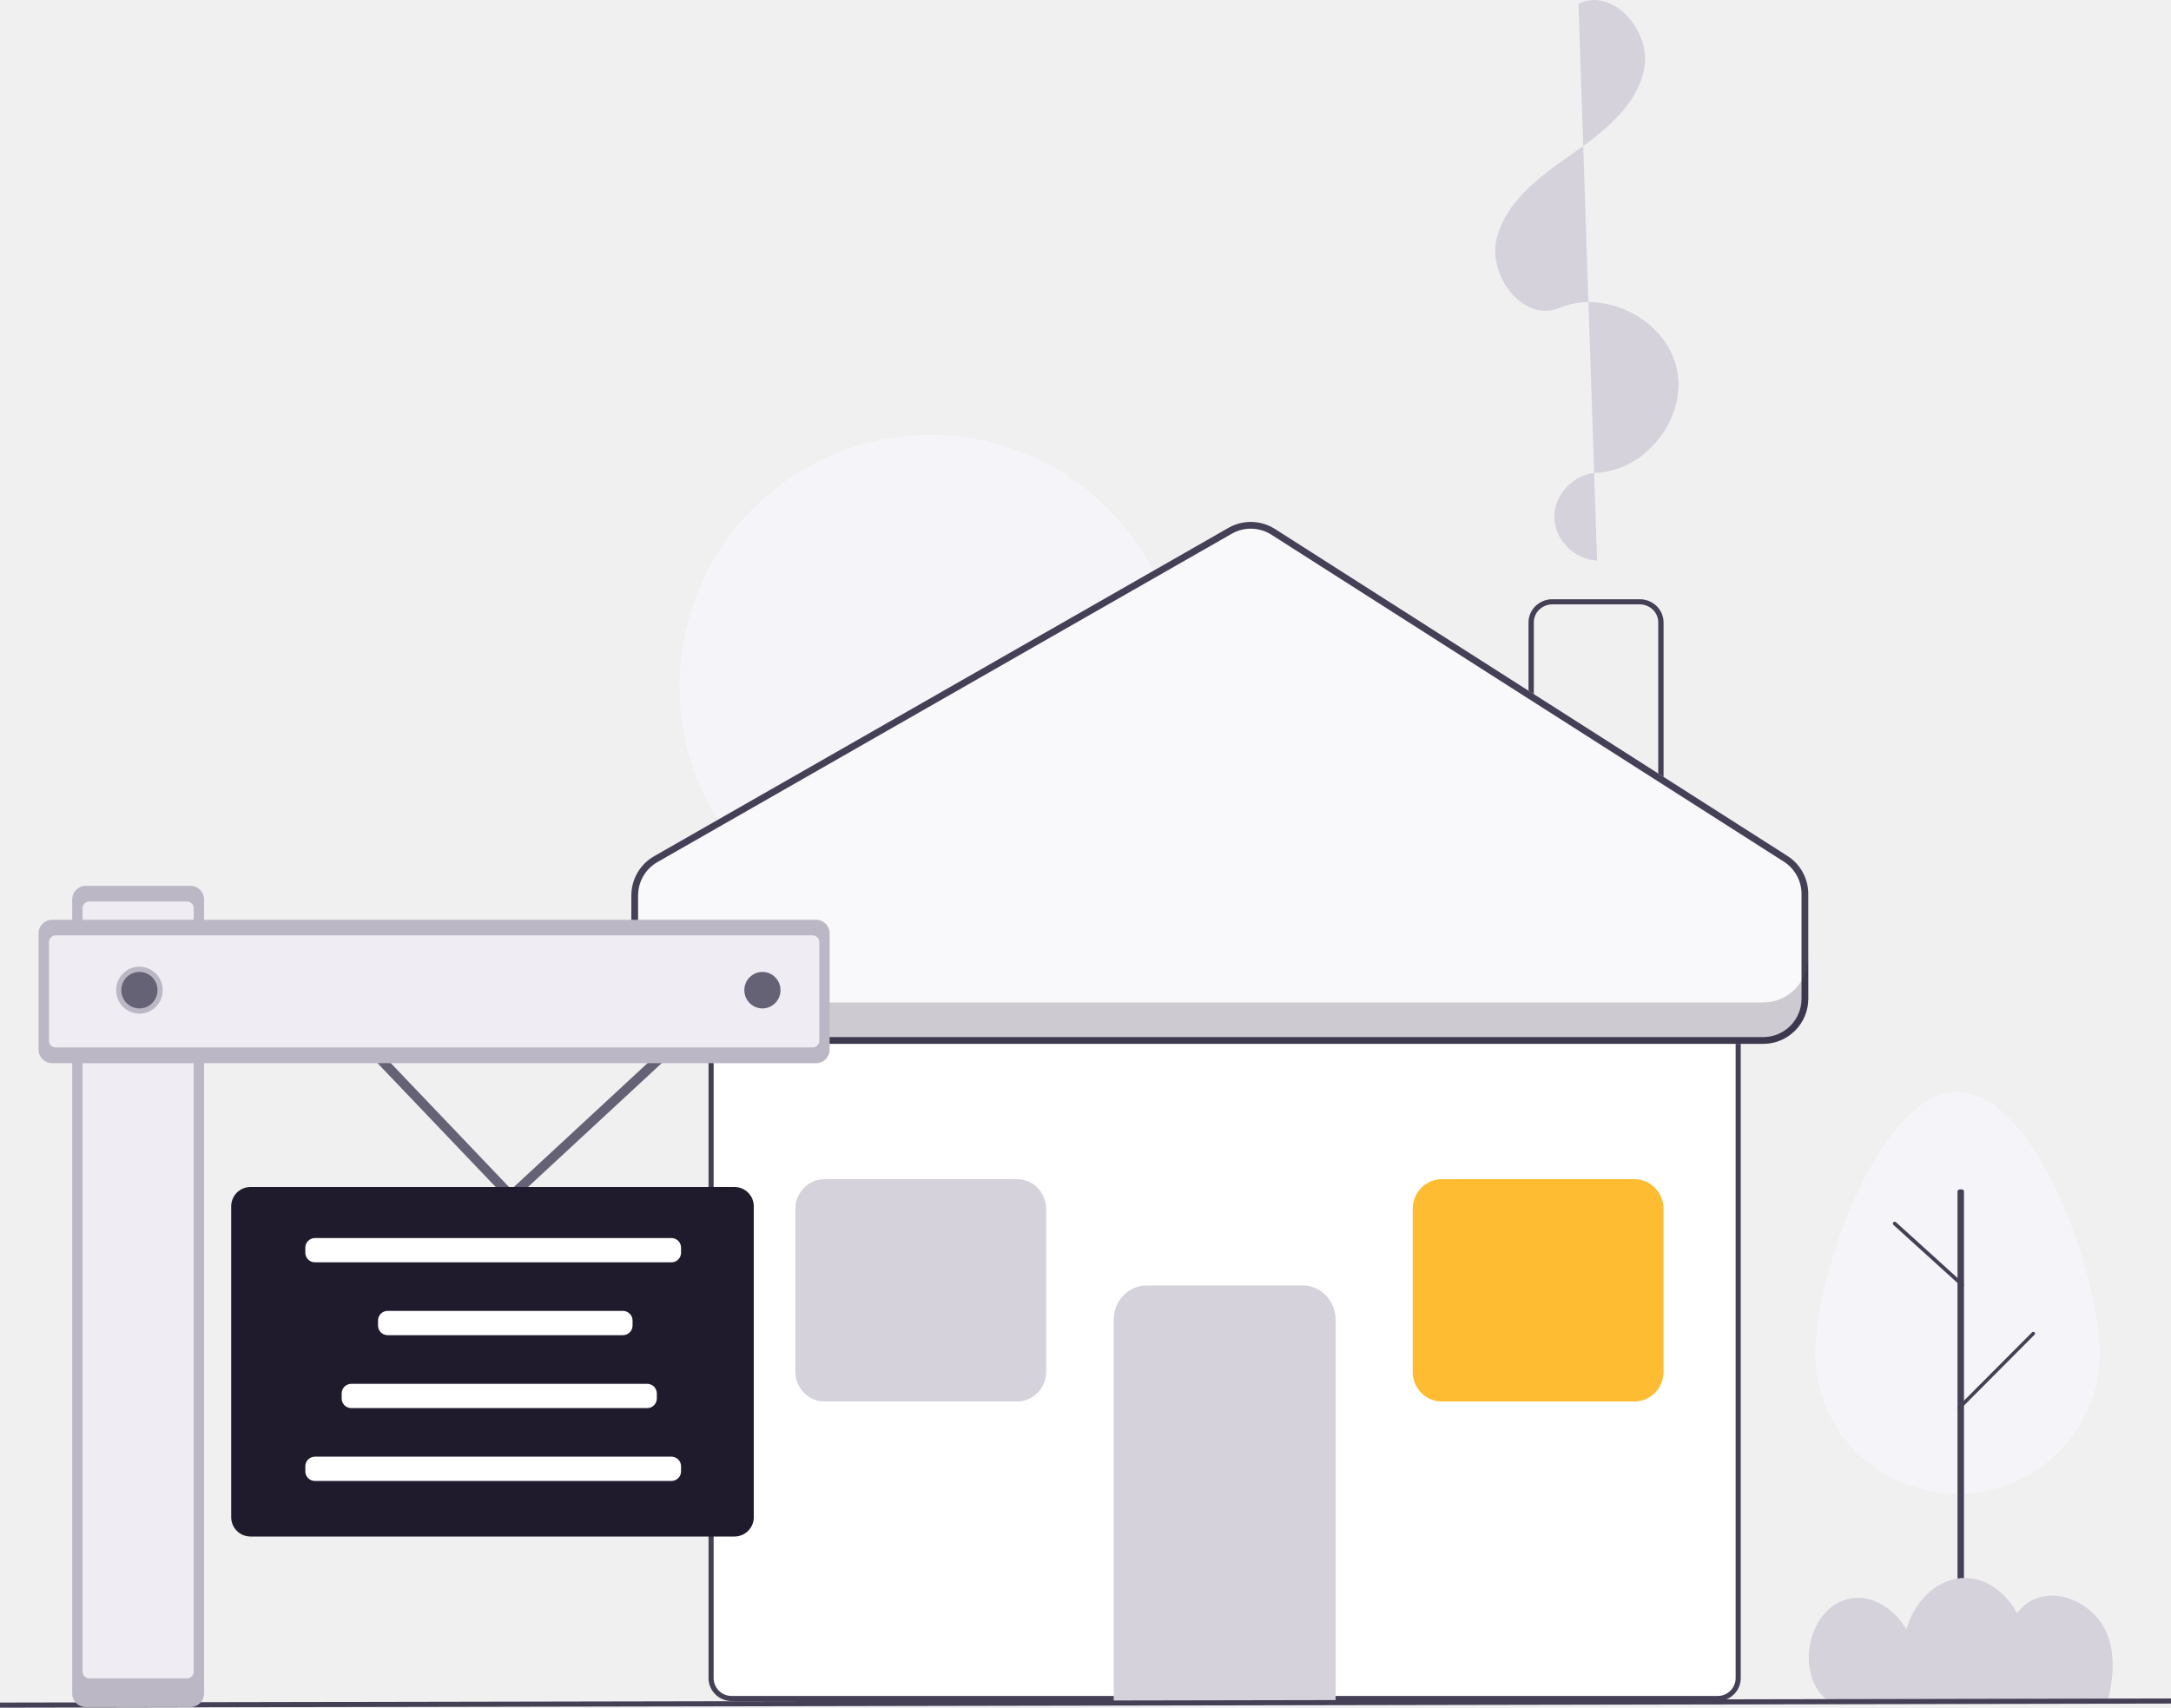
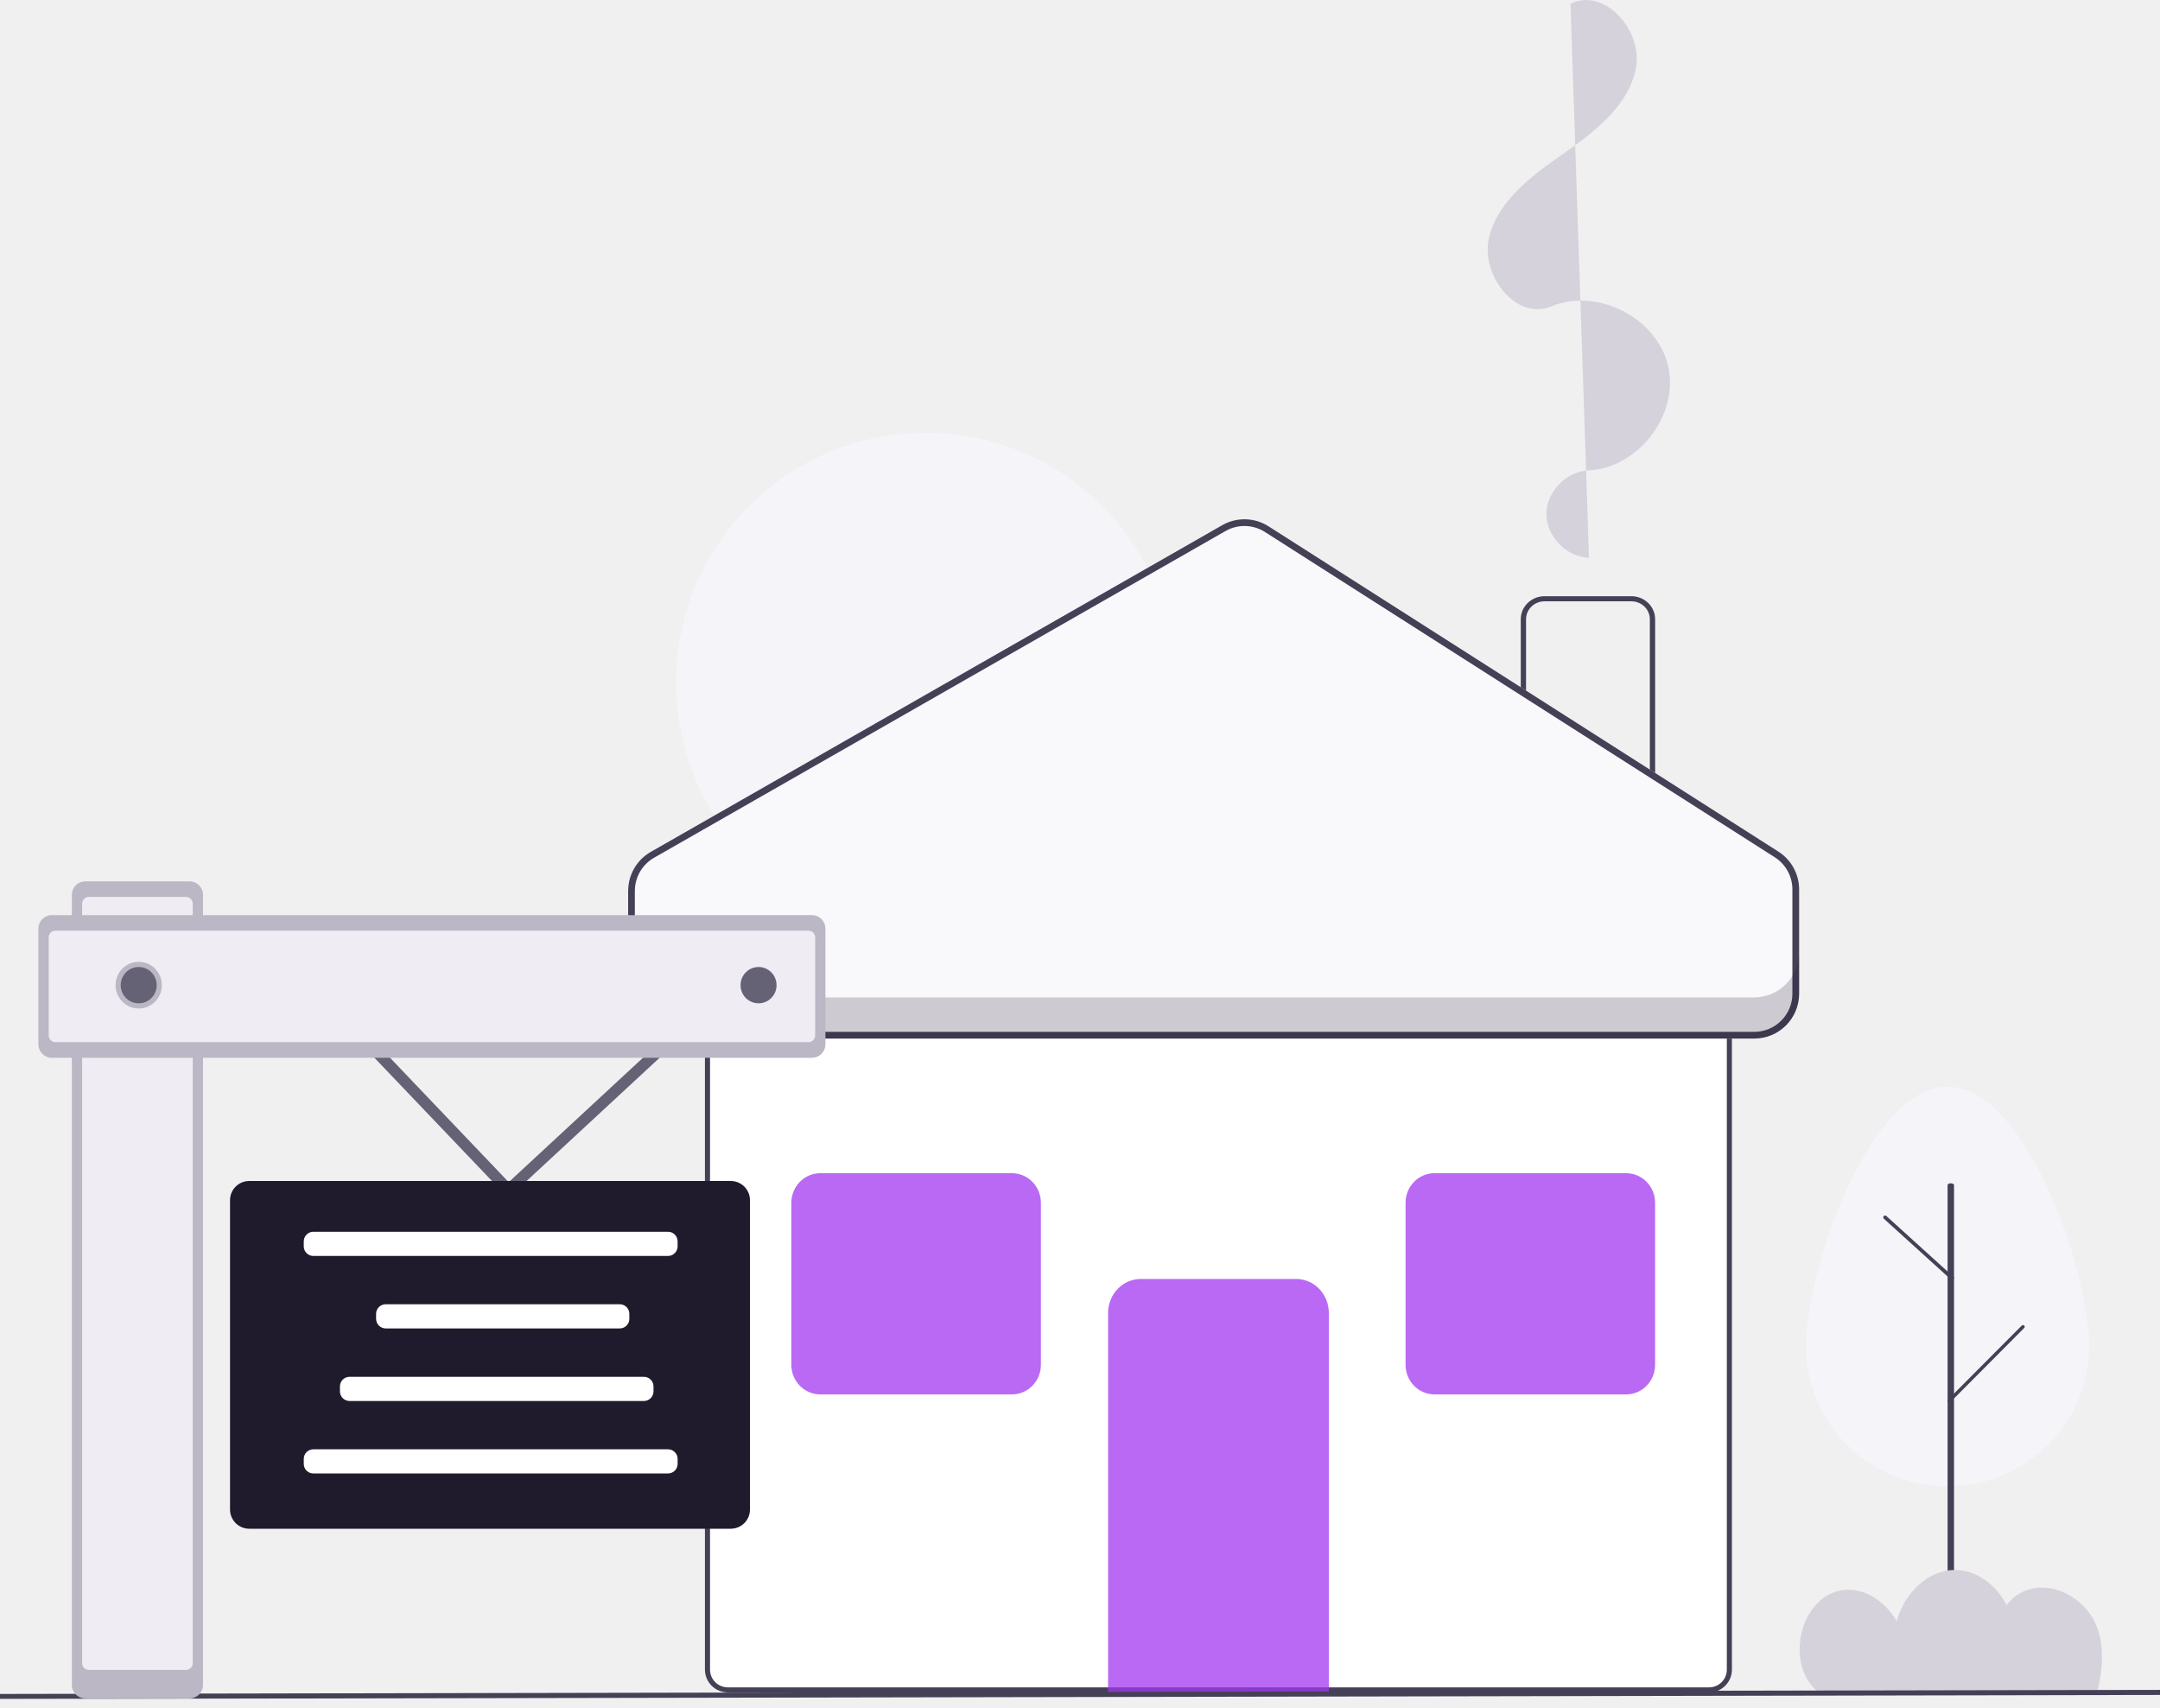
- <svg xmlns="http://www.w3.org/2000/svg" fill="none" viewBox="0 0 225 177">
-   <path d="M188.13 140.29c0-8.031 6.6-27.087 14.741-27.087s14.742 19.056 14.742 27.087c0 3.856-1.553 7.554-4.318 10.281s-6.514 4.259-10.424 4.259-7.659-1.532-10.423-4.259-4.318-6.425-4.318-10.281z" fill="#f5f4f8" />
-   <g fill="#454056">
-     <path d="M203.21 175.64c-.089 0-.174-.019-.237-.052s-.098-.077-.098-.124v-52.018c0-.047.035-.091.098-.124s.148-.051.237-.051.174.018.237.051.098.077.098.124v52.018c0 .047-.035.091-.098.124s-.148.052-.237.052z" />
-     <path d="M203.05 146.1c-.036 0-.071-.01-.101-.029s-.053-.046-.067-.077-.018-.067-.012-.1.023-.065.048-.09l7.675-7.707c.033-.033.079-.053.128-.054s.095.016.13.048.056.076.057.123a.17.17 0 0 1-.051.125l-7.675 7.707c-.017.017-.037.03-.06.04s-.047.014-.072.014zm.3-12.76c-.048 0-.094-.018-.13-.05l-6.986-6.332c-.037-.035-.06-.082-.062-.133a.19.19 0 0 1 .05-.137c.034-.037.083-.06.134-.062s.101.016.138.05l6.986 6.332a.19.19 0 0 1 .058.098c.008.037.006.076-.008.112s-.039.067-.071.089a.2.2 0 0 1-.109.033z" />
+ <svg xmlns="http://www.w3.org/2000/svg" width="191" height="151" viewBox="0 0 191 151" fill="none">
+   <g clip-path="url(#clip0_3_307)">
+     <mask id="mask0_3_307" style="mask-type:luminance" maskUnits="userSpaceOnUse" x="0" y="0" width="191" height="151">
+       <path d="M191 0H0V150.253H191V0Z" fill="white" />
+     </mask>
+     <g mask="url(#mask0_3_307)">
+       <path d="M159.701 119.091C159.701 112.273 165.304 96.097 172.215 96.097C179.126 96.097 184.729 112.273 184.729 119.091C184.729 122.364 183.411 125.503 181.064 127.818C178.717 130.133 175.534 131.433 172.215 131.433C168.896 131.433 165.713 130.133 163.367 127.818C161.021 125.503 159.701 122.364 159.701 119.091Z" fill="#F5F4F8" />
+       <path d="M172.503 149.099C172.427 149.099 172.355 149.083 172.302 149.055C172.248 149.027 172.218 148.989 172.218 148.949V104.792C172.218 104.752 172.248 104.715 172.302 104.687C172.355 104.659 172.427 104.643 172.503 104.643C172.578 104.643 172.65 104.659 172.704 104.687C172.757 104.715 172.787 104.752 172.787 104.792V148.949C172.787 148.989 172.757 149.027 172.704 149.055C172.65 149.083 172.578 149.099 172.503 149.099Z" fill="#454056" />
+       <path d="M172.367 124.023C172.336 124.023 172.307 124.014 172.281 123.998C172.256 123.982 172.236 123.959 172.224 123.933C172.212 123.906 172.209 123.876 172.214 123.848C172.219 123.82 172.234 123.793 172.255 123.771L178.77 117.229C178.798 117.201 178.837 117.184 178.879 117.183C178.92 117.182 178.959 117.197 178.989 117.224C179.019 117.251 179.037 117.288 179.037 117.328C179.038 117.348 179.034 117.368 179.027 117.386C179.019 117.404 179.008 117.421 178.994 117.434L172.479 123.977C172.465 123.991 172.448 124.002 172.428 124.011C172.408 124.019 172.388 124.023 172.367 124.023ZM172.622 113.191C172.581 113.191 172.542 113.176 172.511 113.148L166.581 107.773C166.549 107.744 166.53 107.704 166.528 107.66C166.527 107.639 166.531 107.618 166.538 107.598C166.545 107.578 166.556 107.56 166.571 107.544C166.6 107.513 166.641 107.493 166.684 107.491C166.728 107.49 166.77 107.505 166.802 107.534L172.732 112.909C172.756 112.931 172.774 112.96 172.781 112.992C172.788 113.024 172.786 113.057 172.774 113.087C172.762 113.118 172.741 113.144 172.714 113.163C172.687 113.181 172.654 113.191 172.622 113.191Z" fill="#454056" />
+       <path d="M160.746 149.6L160.834 149.667H185.451C185.933 147.616 186.104 145.562 185.383 143.78C184.357 141.239 181.318 139.652 178.902 140.744C178.33 141.01 177.832 141.423 177.454 141.947C176.51 140.174 174.817 138.837 172.863 138.838C170.414 138.84 168.378 140.941 167.714 143.369C166.644 141.473 164.531 140.149 162.465 140.719C159.01 141.672 157.92 147.308 160.746 149.6Z" fill="#D5D2DC" />
+       <path d="M81.853 82.488C94.04 82.488 103.92 72.589 103.92 60.378C103.92 48.167 94.04 38.268 81.853 38.268C69.667 38.268 59.787 48.167 59.787 60.378C59.787 72.589 69.667 82.488 81.853 82.488Z" fill="#F5F4F8" />
+       <path d="M140.508 49.323C138.523 49.261 136.756 47.461 136.742 45.488C136.729 43.514 138.468 41.69 140.452 41.599C144.869 41.398 148.485 36.686 147.513 32.398C146.541 28.109 141.242 25.395 137.165 27.097C134.038 28.403 130.878 24.289 131.67 21.011C132.462 17.732 135.462 15.531 138.237 13.592C141.012 11.653 143.981 9.378 144.651 6.072C145.32 2.767 141.892 -1.193 138.871 0.34" fill="#D5D2DC" />
+       <path d="M151.119 149.668H64.363C63.825 149.667 63.309 149.454 62.929 149.076C62.741 148.889 62.591 148.667 62.489 148.423C62.387 148.178 62.334 147.916 62.334 147.651V88.755C62.335 88.221 62.549 87.708 62.929 87.329C63.31 86.951 63.826 86.739 64.363 86.739H151.119C151.657 86.739 152.173 86.952 152.553 87.329C152.933 87.707 153.147 88.221 153.148 88.755V147.651C153.148 147.916 153.095 148.178 152.993 148.423C152.891 148.667 152.741 148.889 152.553 149.076C152.172 149.454 151.656 149.667 151.119 149.668Z" fill="white" />
+       <path d="M151.119 149.668H64.363C63.825 149.667 63.309 149.454 62.929 149.076C62.741 148.889 62.591 148.667 62.489 148.423C62.387 148.178 62.334 147.916 62.334 147.651V88.755C62.335 88.221 62.549 87.708 62.929 87.329C63.31 86.951 63.826 86.739 64.363 86.739H151.119C151.657 86.739 152.173 86.952 152.553 87.329C152.933 87.707 153.147 88.221 153.148 88.755V147.651C153.148 147.916 153.095 148.178 152.993 148.423C152.891 148.667 152.741 148.889 152.553 149.076C152.172 149.454 151.656 149.667 151.119 149.668ZM64.363 87.187C63.944 87.187 63.544 87.352 63.247 87.646C62.951 87.94 62.785 88.34 62.785 88.755V147.651C62.785 148.067 62.952 148.465 63.247 148.759C63.544 149.053 63.945 149.219 64.363 149.219H151.119C151.537 149.219 151.938 149.053 152.235 148.759C152.53 148.466 152.696 148.067 152.697 147.651V88.755C152.696 88.338 152.53 87.94 152.235 87.646C151.938 87.352 151.538 87.187 151.119 87.187H64.363Z" fill="#454056" />
+       <path d="M117.503 149.668H97.983V116.103C97.984 115.308 98.289 114.545 98.83 113.982C99.372 113.419 100.108 113.102 100.873 113.101H114.612C115.378 113.102 116.114 113.418 116.655 113.981C117.197 114.544 117.502 115.308 117.503 116.103V149.668ZM89.49 123.31H72.527C71.851 123.309 71.202 123.033 70.724 122.542C70.243 122.047 69.974 121.384 69.975 120.694V106.365C69.976 105.672 70.245 105.008 70.724 104.517C71.202 104.026 71.851 103.751 72.527 103.75H89.49C90.166 103.751 90.815 104.027 91.294 104.517C91.774 105.012 92.043 105.675 92.042 106.365V120.694C92.041 121.388 91.772 122.052 91.294 122.542C90.816 123.032 90.166 123.309 89.49 123.31Z" fill="#A237EE" fill-opacity="0.75" />
+       <path d="M143.802 123.31H126.839C126.503 123.308 126.17 123.24 125.86 123.108C125.55 122.976 125.27 122.784 125.036 122.542C124.555 122.047 124.287 121.384 124.288 120.694V106.365C124.288 105.672 124.557 105.008 125.036 104.517C125.515 104.026 126.163 103.751 126.839 103.75H143.802C144.478 103.751 145.127 104.027 145.606 104.517C146.084 105.007 146.354 105.672 146.354 106.365V120.694C146.355 121.384 146.086 122.047 145.606 122.542C145.127 123.033 144.478 123.309 143.802 123.31Z" fill="#A237EE" fill-opacity="0.75" />
+       <path d="M146.357 73.984H134.475V54.758C134.476 54.219 134.697 53.702 135.091 53.32C135.491 52.937 136.023 52.723 136.577 52.724H144.256C144.809 52.723 145.342 52.937 145.741 53.32C146.135 53.702 146.356 54.219 146.357 54.758V73.984ZM134.942 73.532H145.89V54.758C145.889 54.549 145.846 54.343 145.764 54.15C145.681 53.958 145.561 53.785 145.41 53.64C145.105 53.343 144.689 53.176 144.256 53.175H136.577C136.146 53.175 135.732 53.341 135.422 53.64C135.271 53.785 135.151 53.958 135.068 54.15C134.986 54.343 134.943 54.549 134.942 54.758V73.532Z" fill="#454056" />
+       <path d="M55.543 87.877V78.779C55.543 78.08 55.727 77.393 56.078 76.789C56.428 76.184 56.933 75.683 57.539 75.336L108.072 46.444C108.699 46.085 109.412 45.904 110.135 45.922C110.857 45.94 111.561 46.154 112.17 46.543L157.252 75.309C157.814 75.667 158.277 76.162 158.597 76.746C158.917 77.329 159.085 77.985 159.085 78.652V87.878C159.085 88.929 158.667 89.938 157.924 90.681C157.181 91.424 156.173 91.842 155.122 91.842H59.503C58.452 91.842 57.444 91.424 56.701 90.681C55.957 89.938 55.539 88.929 55.539 87.878L55.543 87.877Z" fill="#F9F8FA" />
+       <path fill-rule="evenodd" clip-rule="evenodd" d="M56.137 78.779V87.878C56.137 88.772 56.492 89.629 57.123 90.261C57.755 90.893 58.612 91.248 59.505 91.248H155.124C156.017 91.248 156.875 90.893 157.506 90.261C158.138 89.629 158.493 88.772 158.494 87.878V78.652C158.494 78.086 158.351 77.528 158.078 77.032C157.806 76.535 157.413 76.115 156.936 75.81L111.852 47.044C111.335 46.713 110.737 46.531 110.123 46.516C109.508 46.5 108.902 46.654 108.369 46.959L57.837 75.853C57.322 76.147 56.893 76.573 56.595 77.087C56.297 77.601 56.139 78.184 56.14 78.779L56.137 78.779ZM55.543 78.779V87.878C55.543 88.929 55.961 89.938 56.704 90.681C57.448 91.424 58.455 91.842 59.506 91.842H155.125C156.176 91.842 157.185 91.424 157.927 90.681C158.671 89.938 159.088 88.929 159.089 87.878V78.652C159.089 77.986 158.92 77.33 158.6 76.746C158.28 76.161 157.818 75.667 157.256 75.309L112.173 46.543C111.564 46.154 110.86 45.94 110.138 45.922C109.416 45.904 108.702 46.085 108.075 46.444L57.543 75.336C56.936 75.683 56.432 76.184 56.081 76.789C55.731 77.393 55.546 78.08 55.546 78.779L55.543 78.779Z" fill="#454056" />
+       <path opacity="0.2" d="M155.126 88.2H59.507C58.986 88.199 58.469 88.095 57.988 87.893C57.507 87.692 57.071 87.396 56.705 87.025C55.961 86.273 55.544 85.252 55.544 84.189V87.83C55.544 88.895 55.961 89.914 56.705 90.667C57.071 91.039 57.507 91.334 57.988 91.536C58.469 91.737 58.986 91.842 59.507 91.842H155.126C155.648 91.842 156.164 91.737 156.645 91.536C157.126 91.334 157.562 91.039 157.928 90.667C158.672 89.914 159.089 88.895 159.089 87.83V84.189C159.089 85.252 158.672 86.273 157.928 87.025C157.562 87.396 157.126 87.692 156.645 87.893C156.164 88.095 155.648 88.199 155.126 88.2Z" fill="#1F1B2D" />
+       <path d="M191 149.438L0 149.8L0.001 150.25L191.001 149.888L191 149.438Z" fill="#454056" />
+       <path d="M27.675 87.121L44.961 105.242L64.52 87.121" stroke="#666276" stroke-miterlimit="10" />
+       <path d="M16.762 77.942H7.543C6.886 77.942 6.354 78.475 6.354 79.133V149.005C6.354 149.663 6.886 150.197 7.543 150.197H16.762C17.419 150.197 17.951 149.663 17.951 149.005V79.133C17.951 78.475 17.419 77.942 16.762 77.942Z" fill="#BBB7C5" />
+       <path d="M16.446 79.317H7.857C7.779 79.317 7.702 79.332 7.629 79.362C7.557 79.392 7.491 79.436 7.436 79.491C7.381 79.546 7.337 79.612 7.307 79.685C7.277 79.757 7.262 79.834 7.262 79.913V147.076C7.262 147.154 7.277 147.232 7.307 147.304C7.337 147.376 7.381 147.442 7.436 147.498C7.491 147.553 7.557 147.597 7.629 147.627C7.702 147.657 7.779 147.672 7.857 147.672H16.446C16.525 147.672 16.602 147.657 16.674 147.627C16.747 147.597 16.812 147.553 16.868 147.498C16.923 147.442 16.967 147.376 16.997 147.304C17.026 147.232 17.042 147.154 17.041 147.076V79.913C17.042 79.834 17.026 79.757 16.997 79.685C16.967 79.612 16.923 79.546 16.868 79.491C16.812 79.436 16.747 79.392 16.674 79.362C16.602 79.332 16.525 79.317 16.446 79.317Z" fill="#EFECF3" />
+       <path d="M71.8 80.927H4.585C3.928 80.927 3.396 81.461 3.396 82.119V92.352C3.396 93.009 3.928 93.543 4.585 93.543H71.8C72.457 93.543 72.989 93.009 72.989 92.352V82.119C72.989 81.461 72.457 80.927 71.8 80.927Z" fill="#BBB7C5" />
+       <path d="M4.307 82.894V91.564C4.307 91.643 4.322 91.72 4.352 91.793C4.382 91.865 4.426 91.931 4.481 91.986C4.536 92.041 4.602 92.085 4.674 92.115C4.747 92.145 4.824 92.161 4.902 92.16H71.487C71.566 92.161 71.643 92.145 71.716 92.115C71.788 92.085 71.853 92.041 71.909 91.986C71.964 91.931 72.008 91.865 72.038 91.793C72.067 91.72 72.083 91.643 72.083 91.564V82.894C72.083 82.816 72.067 82.738 72.038 82.666C72.008 82.594 71.964 82.528 71.909 82.472C71.853 82.417 71.788 82.373 71.716 82.343C71.643 82.313 71.566 82.298 71.487 82.298H4.902C4.824 82.298 4.747 82.313 4.674 82.343C4.602 82.373 4.536 82.417 4.481 82.472C4.426 82.528 4.382 82.594 4.352 82.666C4.322 82.738 4.307 82.816 4.307 82.894Z" fill="#EFECF3" />
+       <path d="M12.266 89.184C13.397 89.184 14.313 88.26 14.313 87.12C14.313 85.98 13.396 85.055 12.266 85.055C11.137 85.055 10.22 85.98 10.22 87.12C10.22 88.26 11.136 89.184 12.266 89.184Z" fill="#BBB7C5" />
+       <path d="M12.266 88.726C13.145 88.726 13.857 88.007 13.857 87.121C13.857 86.234 13.145 85.514 12.266 85.514C11.386 85.514 10.674 86.234 10.674 87.121C10.674 88.008 11.386 88.726 12.266 88.726ZM67.076 88.726C67.955 88.726 68.668 88.007 68.668 87.121C68.668 86.234 67.954 85.514 67.076 85.514C66.197 85.514 65.484 86.234 65.484 87.121C65.484 88.008 66.197 88.726 67.076 88.726Z" fill="#666276" />
+       <path d="M64.619 104.439H22.038C21.588 104.439 21.156 104.618 20.837 104.936C20.519 105.254 20.34 105.686 20.34 106.137V133.492C20.34 133.942 20.519 134.374 20.837 134.693C21.156 135.011 21.588 135.19 22.038 135.19H64.619C65.069 135.19 65.501 135.011 65.82 134.693C66.138 134.374 66.317 133.942 66.317 133.492V106.137C66.317 105.686 66.138 105.254 65.82 104.936C65.501 104.618 65.069 104.439 64.619 104.439Z" fill="#1F1B2D" />
+       <path d="M59.07 108.929H27.709C27.483 108.929 27.267 109.019 27.108 109.178C26.949 109.337 26.86 109.553 26.86 109.778V110.218C26.86 110.443 26.949 110.659 27.108 110.818C27.267 110.977 27.483 111.067 27.709 111.067H59.07C59.295 111.067 59.511 110.977 59.67 110.818C59.829 110.659 59.919 110.443 59.919 110.218V109.778C59.919 109.553 59.829 109.337 59.67 109.178C59.511 109.019 59.295 108.929 59.07 108.929ZM54.803 115.339H34.105C33.88 115.339 33.664 115.428 33.505 115.587C33.346 115.746 33.256 115.962 33.256 116.187V116.627C33.256 116.852 33.346 117.068 33.505 117.227C33.664 117.387 33.88 117.476 34.105 117.476H54.803C55.028 117.476 55.244 117.387 55.403 117.227C55.562 117.068 55.651 116.852 55.651 116.627V116.187C55.651 115.962 55.562 115.746 55.403 115.587C55.244 115.428 55.028 115.339 54.803 115.339ZM56.938 121.756H30.908C30.683 121.756 30.467 121.846 30.308 122.005C30.149 122.164 30.059 122.38 30.059 122.605V123.044C30.059 123.269 30.149 123.485 30.308 123.644C30.467 123.803 30.683 123.893 30.908 123.893H56.938C57.163 123.893 57.379 123.803 57.538 123.644C57.697 123.485 57.786 123.269 57.786 123.044V122.605C57.786 122.38 57.697 122.164 57.538 122.005C57.379 121.846 57.163 121.756 56.938 121.756ZM59.07 128.165H27.709C27.483 128.165 27.267 128.255 27.108 128.414C26.949 128.573 26.86 128.789 26.86 129.014V129.454C26.86 129.679 26.949 129.895 27.108 130.054C27.267 130.213 27.483 130.303 27.709 130.303H59.07C59.295 130.303 59.511 130.213 59.67 130.054C59.829 129.895 59.919 129.679 59.919 129.454V129.014C59.919 128.789 59.829 128.573 59.67 128.414C59.511 128.255 59.295 128.165 59.07 128.165Z" fill="white" />
+     </g>
  </g>
-   <path d="M189.36 176.23l.104.079h28.999c.568-2.416.769-4.835-.08-6.935-1.209-2.993-4.788-4.862-7.634-3.576-.674.313-1.261.8-1.706 1.417-1.112-2.089-3.107-3.664-5.409-3.662-2.885.002-5.283 2.477-6.065 5.337-1.261-2.233-3.75-3.793-6.183-3.122-4.07 1.123-5.355 7.762-2.026 10.462z" fill="#d5d2dc" />
-   <path d="M96.424 97.172c14.356 0 25.995-11.661 25.995-26.046S110.78 45.08 96.424 45.08 70.43 56.741 70.43 71.126s11.638 26.046 25.994 26.046z" fill="#f5f4f8" />
-   <path d="M165.52 58.103c-2.338-.073-4.42-2.193-4.436-4.518s2.033-4.474 4.37-4.581c5.203-.237 9.463-5.787 8.318-10.839s-7.388-8.249-12.19-6.244c-3.684 1.538-7.406-3.308-6.473-7.17s4.467-6.455 7.736-8.739 6.766-4.965 7.555-8.859-3.25-8.558-6.809-6.753" fill="#d5d2dc" />
-   <path d="M178.02 176.31H75.82c-.634-.001-1.241-.252-1.689-.697a2.37 2.37 0 0 1-.701-1.679v-69.38c.001-.629.253-1.233.701-1.679a2.4 2.4 0 0 1 1.689-.696h102.2c.634 0 1.241.251 1.689.696s.7 1.05.701 1.679v69.38a2.37 2.37 0 0 1-.701 1.679 2.4 2.4 0 0 1-1.689.697z" fill="#fff" />
-   <path d="M178.02 176.31H75.82c-.634-.001-1.241-.252-1.689-.697a2.37 2.37 0 0 1-.701-1.679v-69.38c.001-.629.253-1.233.701-1.679a2.4 2.4 0 0 1 1.689-.696h102.2c.634 0 1.241.251 1.689.696s.7 1.05.701 1.679v69.38a2.37 2.37 0 0 1-.701 1.679 2.4 2.4 0 0 1-1.689.697zm-102.2-73.603c-.493 0-.965.195-1.314.541s-.544.817-.545 1.306v69.38c.001.49.197.959.545 1.306a1.87 1.87 0 0 0 1.314.542h102.2a1.87 1.87 0 0 0 1.314-.542 1.85 1.85 0 0 0 .545-1.306v-69.38a1.85 1.85 0 0 0-.545-1.306c-.349-.346-.821-.541-1.314-.541H75.82z" fill="#454056" />
-   <path d="M138.42 176.31h-22.995v-39.539c.001-.937.36-1.836.998-2.499s1.505-1.037 2.407-1.038h16.184c.903.001 1.769.374 2.407 1.037s.998 1.563.999 2.5v39.539zm-33-31.05H85.438c-.797-.001-1.561-.326-2.125-.904a3.12 3.12 0 0 1-.882-2.177v-16.88c.001-.816.318-1.599.882-2.177s1.328-.902 2.125-.903h19.982c.797.001 1.561.326 2.125.903a3.12 3.12 0 0 1 .881 2.177v16.88c-.001.817-.318 1.6-.881 2.177s-1.328.903-2.125.904z" fill="#d5d2dc" />
-   <path d="M169.4 145.26h-19.982a2.97 2.97 0 0 1-2.124-.904 3.12 3.12 0 0 1-.882-2.177v-16.88c.001-.816.318-1.599.882-2.177s1.327-.902 2.124-.903H169.4c.797.001 1.561.326 2.125.903s.881 1.361.882 2.177v16.88a3.12 3.12 0 0 1-.882 2.177c-.564.578-1.328.903-2.125.904z" fill="#fdbc31" />
-   <path d="M172.41 87.154h-13.997V64.506c.001-.635.262-1.245.726-1.694a2.52 2.52 0 0 1 1.75-.703h9.046a2.52 2.52 0 0 1 1.749.703c.464.449.725 1.059.726 1.694v22.648zm-13.447-.533h12.897V64.506a1.84 1.84 0 0 0-.565-1.318c-.36-.349-.85-.546-1.36-.547h-9.046a1.96 1.96 0 0 0-1.361.547 1.84 1.84 0 0 0-.565 1.318v22.115z" fill="#454056" />
-   <path d="M65.43 103.52V92.802a4.67 4.67 0 0 1 2.352-4.055l59.528-34.036c.738-.422 1.579-.635 2.43-.614a4.67 4.67 0 0 1 2.397.731l53.108 33.887c.662.422 1.207 1.004 1.584 1.692s.575 1.46.575 2.246v10.868a4.67 4.67 0 0 1-1.368 3.302c-.875.876-2.063 1.368-3.301 1.368H70.095c-1.238 0-2.426-.492-3.301-1.368a4.67 4.67 0 0 1-1.368-3.302z" fill="#f9f8fa" />
-   <path d="M66.13 92.803v10.718a3.97 3.97 0 0 0 1.162 2.807c.744.745 1.754 1.163 2.806 1.163h112.64c1.052 0 2.062-.418 2.806-1.163a3.97 3.97 0 0 0 1.163-2.807V92.653a3.97 3.97 0 0 0-.489-1.909c-.321-.585-.784-1.08-1.346-1.439l-53.109-33.887a3.96 3.96 0 0 0-2.037-.622c-.724-.018-1.438.163-2.066.522L68.133 89.355a3.97 3.97 0 0 0-2 3.447zm-.7 0v10.718a4.67 4.67 0 0 0 1.368 3.302c.876.876 2.063 1.368 3.301 1.368h112.64c1.238 0 2.426-.492 3.301-1.368a4.67 4.67 0 0 0 1.368-3.302V92.653c0-.785-.198-1.557-.575-2.246s-.922-1.27-1.584-1.692l-53.108-33.887a4.67 4.67 0 0 0-2.397-.731c-.851-.021-1.692.192-2.43.614L67.786 88.747a4.67 4.67 0 0 0-2.352 4.055z" fill="#454056" fill-rule="evenodd" />
-   <path d="M182.74 103.9H70.1a4.64 4.64 0 0 1-3.301-1.384c-.876-.886-1.368-2.088-1.368-3.341v4.29c0 1.254.492 2.455 1.368 3.342a4.64 4.64 0 0 0 3.301 1.384h112.64a4.64 4.64 0 0 0 3.301-1.384c.876-.887 1.368-2.088 1.368-3.342v-4.29c0 1.253-.492 2.455-1.368 3.341a4.64 4.64 0 0 1-3.301 1.384z" fill="#1f1b2d" opacity=".2" />
-   <path d="M225 176.04l-225 .426.001.53 225-.426-.001-.53z" fill="#454056" />
-   <path d="m32.602 102.63 20.363 21.346 23.04-21.346" stroke="#666276" stroke-miterlimit="10" />
-   <path d="M19.746 91.816H8.886c-.774 0-1.401.629-1.401 1.404v82.31c0 .775.627 1.404 1.401 1.404h10.86c.774 0 1.401-.629 1.401-1.404V93.22c0-.775-.627-1.404-1.401-1.404z" fill="#bbb7c5" />
-   <path d="M19.374 93.436H9.256a.7.7 0 0 0-.701.702v79.119a.7.7 0 0 0 .701.702h10.118a.7.7 0 0 0 .701-.702V94.138a.7.7 0 0 0-.701-.702z" fill="#efecf3" />
-   <path d="M84.581 95.333H5.401c-.774 0-1.401.629-1.401 1.404v12.054c0 .775.627 1.404 1.401 1.404h79.18c.774 0 1.401-.629 1.401-1.404V96.737c0-.775-.627-1.404-1.401-1.404z" fill="#bbb7c5" />
-   <path d="M5.074 97.65v10.214a.7.7 0 0 0 .701.702h78.438a.7.7 0 0 0 .701-.702V97.65a.7.7 0 0 0-.701-.702H5.775a.7.7 0 0 0-.701.702z" fill="#efecf3" />
-   <path d="M14.45 105.06c1.332 0 2.411-1.089 2.411-2.432s-1.08-2.432-2.411-2.432-2.411 1.089-2.411 2.432 1.079 2.432 2.411 2.432z" fill="#bbb7c5" />
-   <path d="M14.449 104.52c1.036 0 1.875-.847 1.875-1.891s-.839-1.892-1.875-1.892-1.875.847-1.875 1.892.839 1.891 1.875 1.891zm64.567 0c1.036 0 1.875-.847 1.875-1.891s-.84-1.892-1.875-1.892-1.875.847-1.875 1.892.84 1.891 1.875 1.891z" fill="#666276" />
-   <path d="M76.122 123.03H25.961a2 2 0 0 0-2 2v32.225a2 2 0 0 0 2 2h50.161a2 2 0 0 0 2-2V125.03a2 2 0 0 0-2-2z" fill="#1f1b2d" />
-   <path d="M69.585 128.32H32.641a1 1 0 0 0-1 1v.518a1 1 0 0 0 1 1h36.944a1 1 0 0 0 1-1v-.518a1 1 0 0 0-1-1zm-5.027 7.55H40.176a1 1 0 0 0-1 1v.518a1 1 0 0 0 1 1h24.382a1 1 0 0 0 1-1v-.518a1 1 0 0 0-1-1zm2.515 7.56H36.41a1 1 0 0 0-1 1v.517a1 1 0 0 0 1 1h30.663a1 1 0 0 0 1-1v-.517a1 1 0 0 0-1-1zm2.512 7.55H32.641a1 1 0 0 0-1 1v.518a1 1 0 0 0 1 1h36.944a1 1 0 0 0 1-1v-.518a1 1 0 0 0-1-1z" fill="#fff" />
-   <defs />
+   <defs>
+     <clipPath id="clip0_3_307">
+       <rect width="191" height="151" fill="white" />
+     </clipPath>
+   </defs>
</svg>
